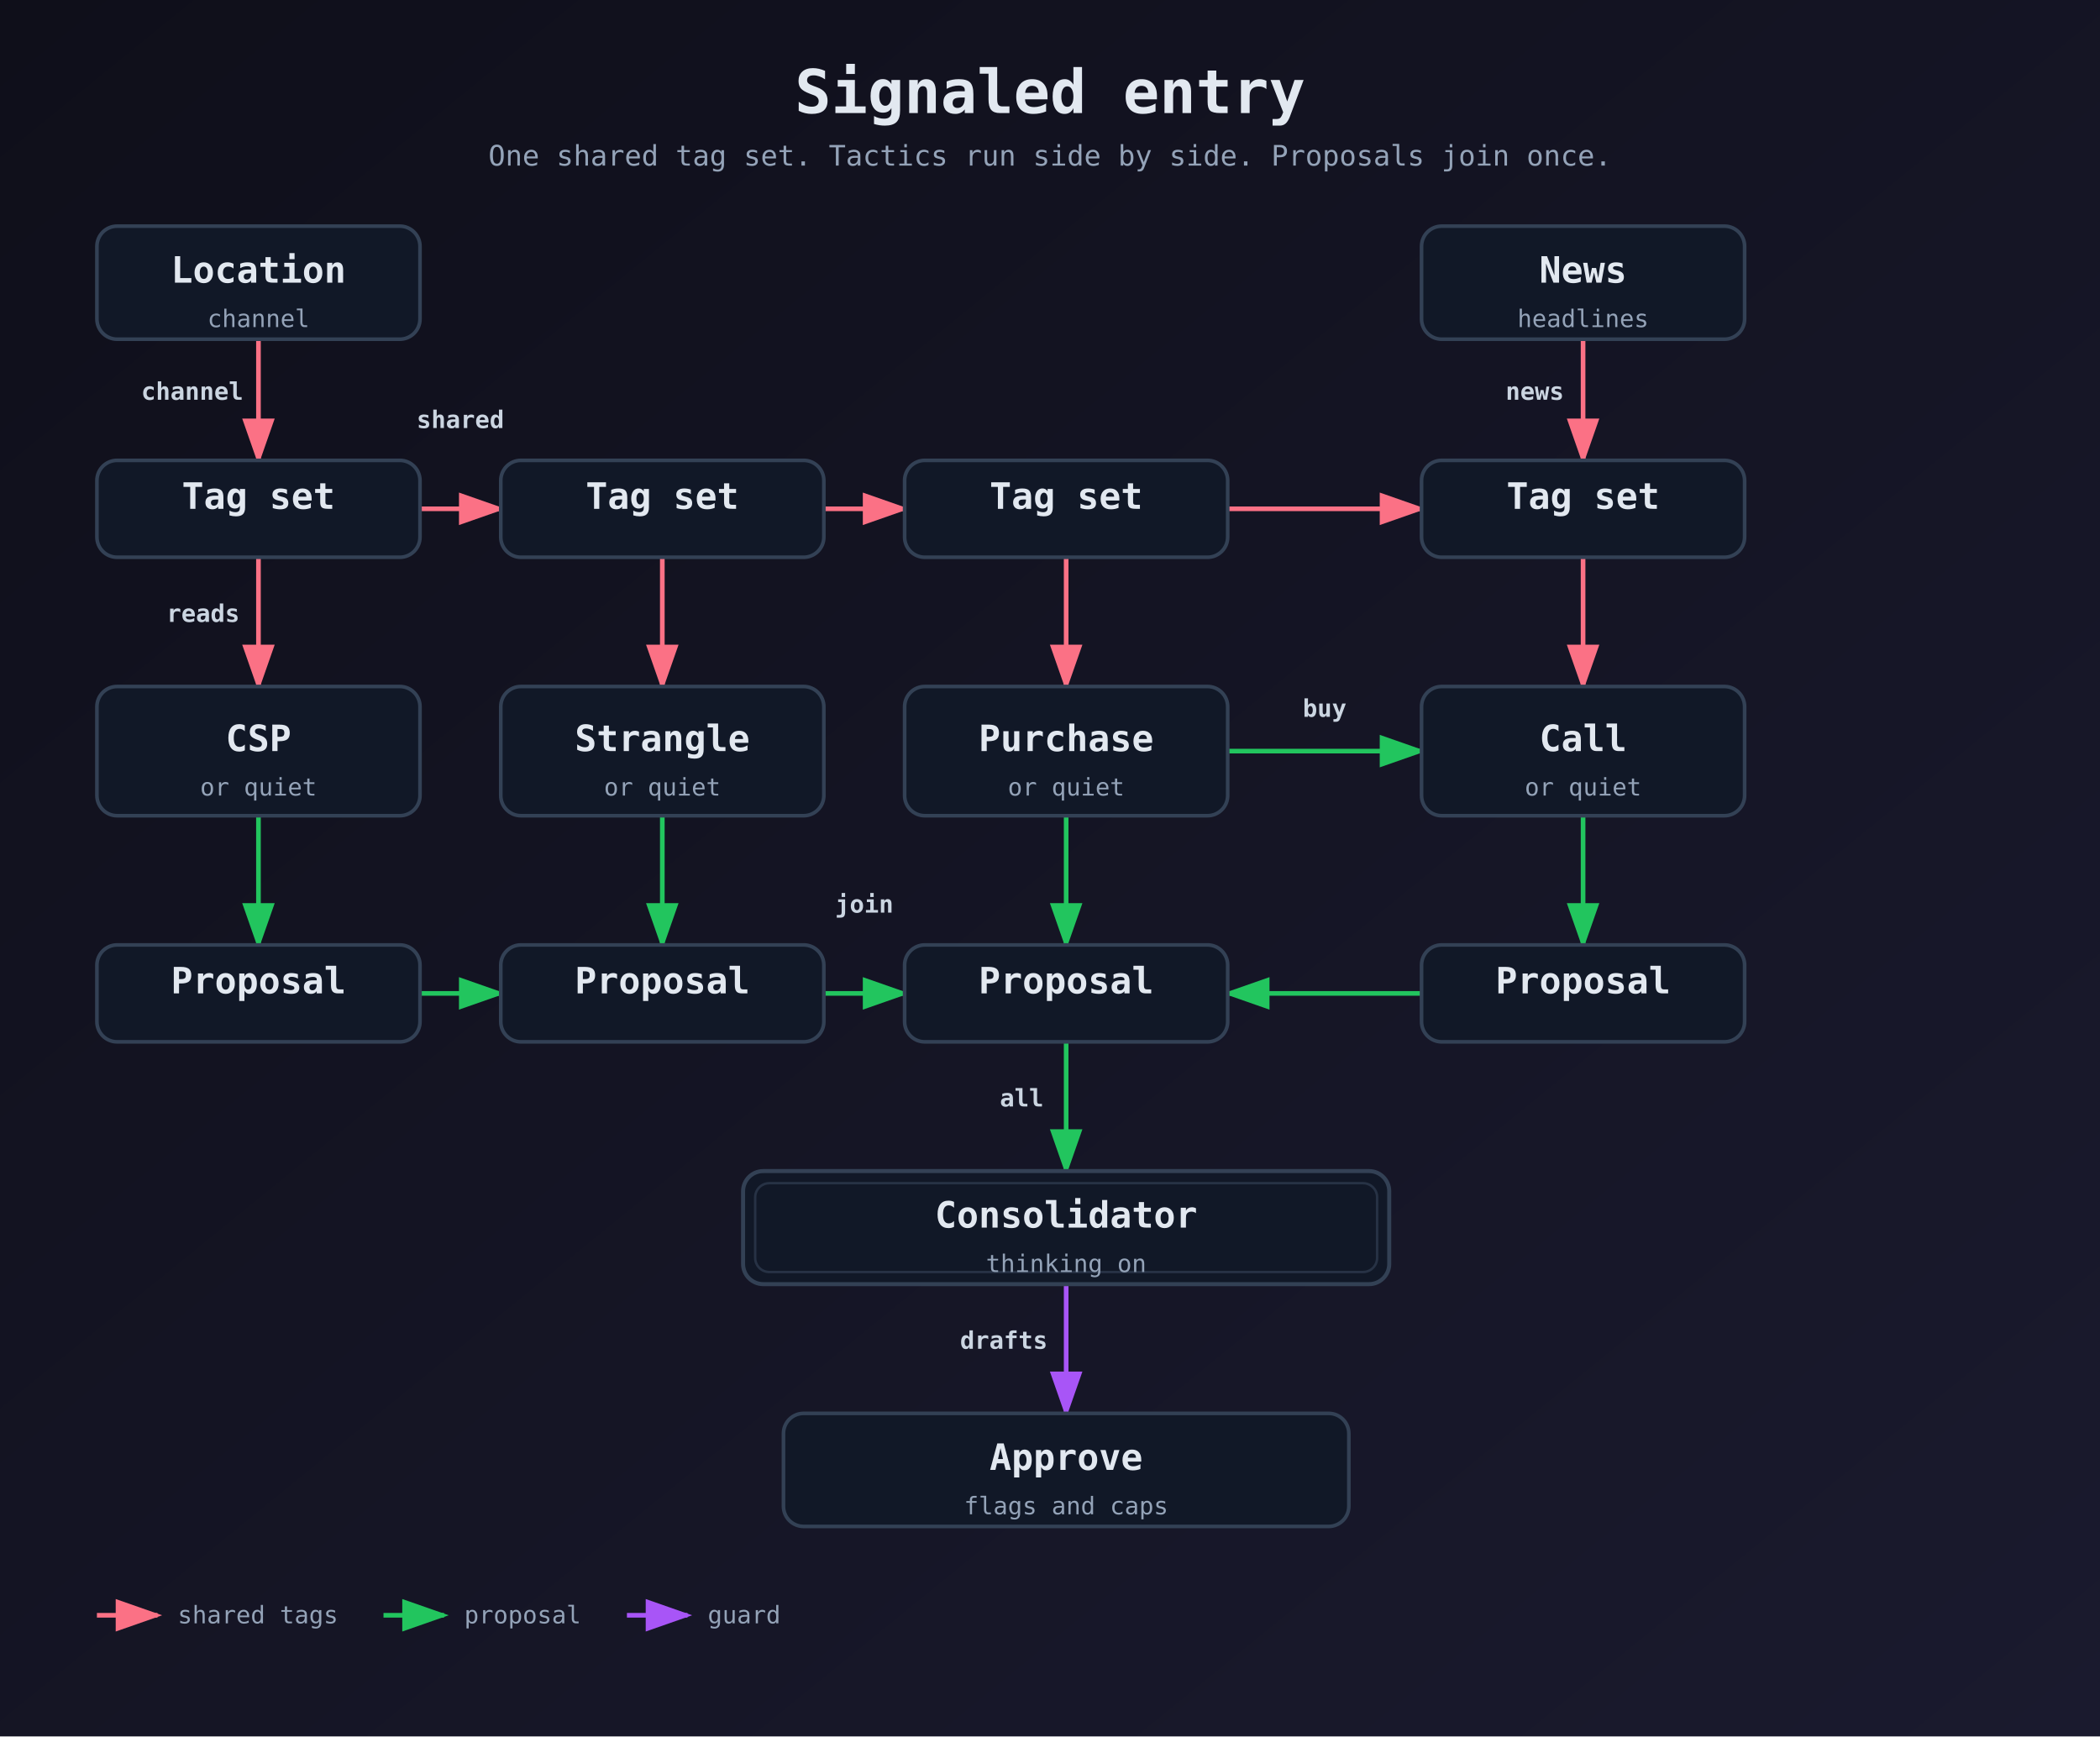
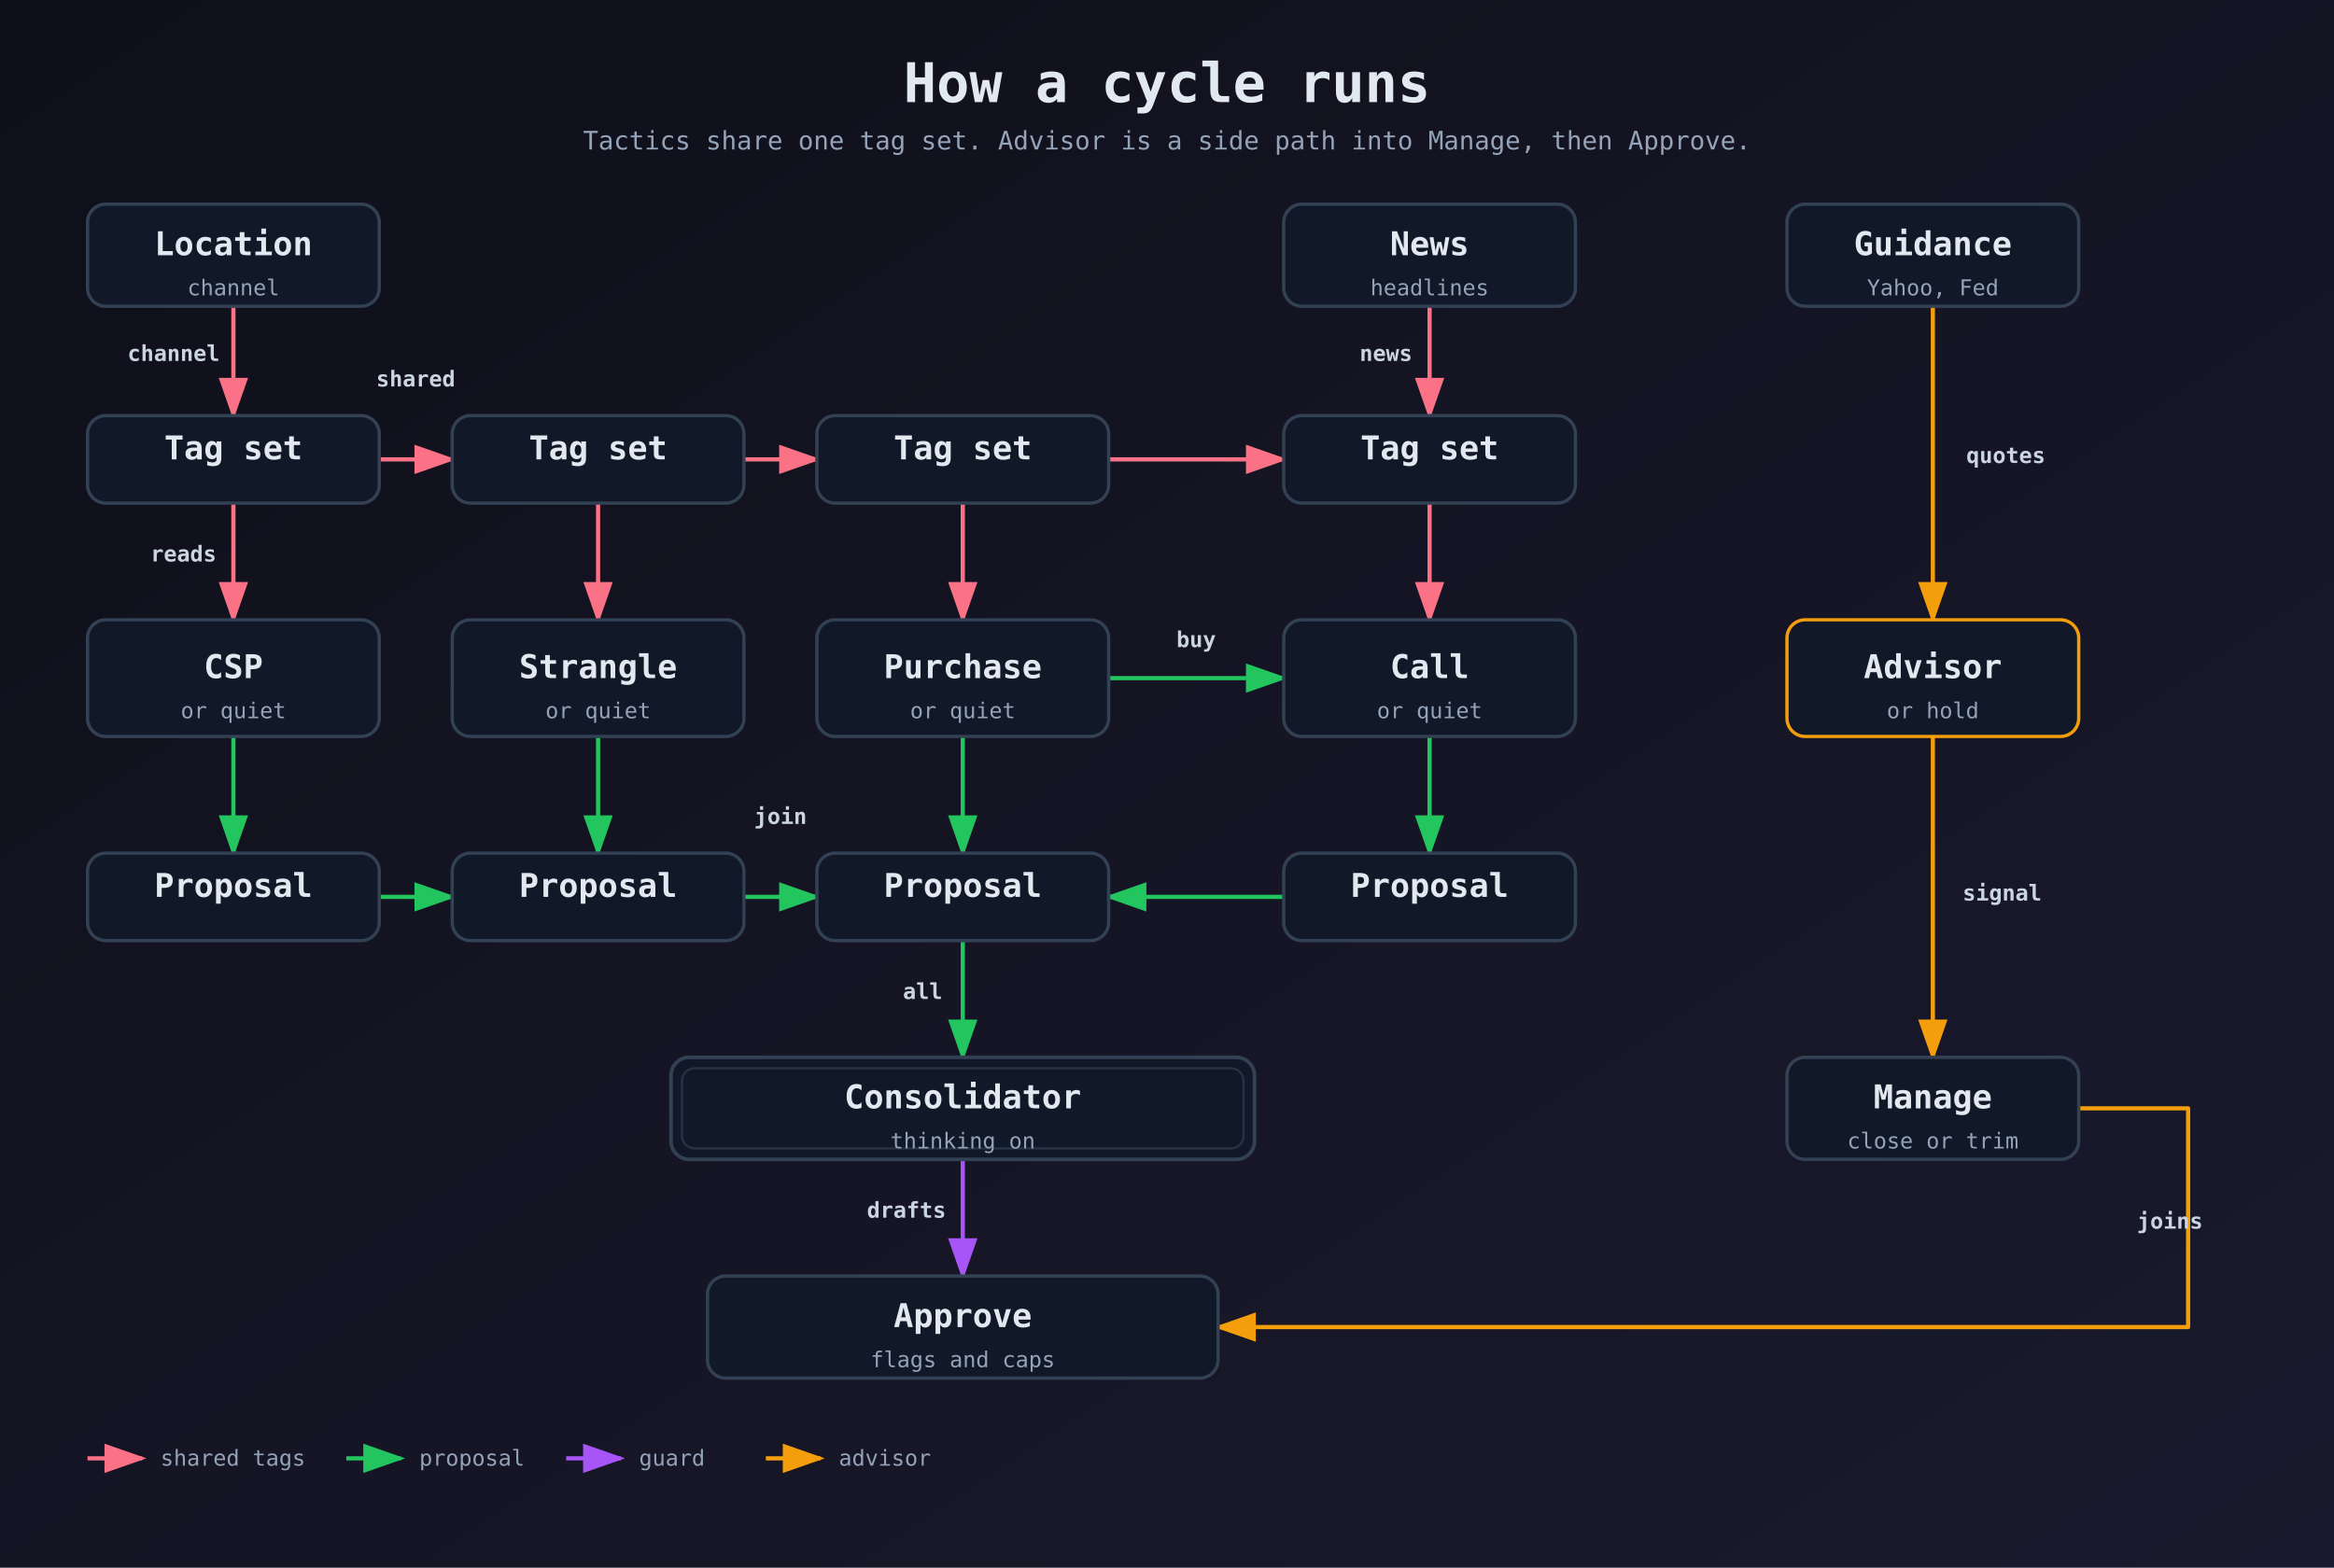
- <svg xmlns="http://www.w3.org/2000/svg" viewBox="0 0 1040 860" width="1040" height="860" data-generator="fireworks-tech-graph" data-schema-version="1" data-text-metrics="heuristic-v1" data-style-id="2" data-visual-theme="Dark Terminal" data-diagram-type="agent" data-motion-scene="" data-semantic-profile="generic" data-semantic-valid="true" data-quality-profile="showcase" data-max-bends-per-edge="2" data-max-total-bends="8" data-max-route-stretch="1.35" data-max-bridged-crossings="0" data-min-node-gap="40.0" data-min-container-gutter="20.0" data-min-label-clearance="4.0" data-min-segment-length="16.0">
+ <svg xmlns="http://www.w3.org/2000/svg" viewBox="0 0 1280 860" width="1280" height="860" data-generator="fireworks-tech-graph" data-schema-version="1" data-text-metrics="heuristic-v1" data-style-id="2" data-visual-theme="Dark Terminal" data-diagram-type="agent" data-motion-scene="" data-semantic-profile="generic" data-semantic-valid="true" data-quality-profile="showcase" data-max-bends-per-edge="2" data-max-total-bends="8" data-max-route-stretch="1.35" data-max-bridged-crossings="0" data-min-node-gap="40.0" data-min-container-gutter="20.0" data-min-label-clearance="4.0" data-min-segment-length="16.0">
  <defs>
    <marker id="arrowA" markerWidth="10" markerHeight="7" refX="9" refY="3.5" orient="auto">
      <polygon points="0 0, 10 3.5, 0 7" fill="#a855f7" />
    </marker>
    <marker id="arrowB" markerWidth="10" markerHeight="7" refX="9" refY="3.5" orient="auto">
      <polygon points="0 0, 10 3.5, 0 7" fill="#22c55e" />
    </marker>
    <marker id="arrowC" markerWidth="10" markerHeight="7" refX="9" refY="3.5" orient="auto">
      <polygon points="0 0, 10 3.5, 0 7" fill="#38bdf8" />
    </marker>
    <marker id="arrowE" markerWidth="10" markerHeight="7" refX="9" refY="3.5" orient="auto">
      <polygon points="0 0, 10 3.5, 0 7" fill="#fb7185" />
    </marker>
    <marker id="arrowF" markerWidth="10" markerHeight="7" refX="9" refY="3.5" orient="auto">
      <polygon points="0 0, 10 3.5, 0 7" fill="#f59e0b" />
    </marker>
    <marker id="arrowG" markerWidth="10" markerHeight="7" refX="9" refY="3.5" orient="auto">
      <polygon points="0 0, 10 3.5, 0 7" fill="#f97316" />
    </marker>
    <marker id="arrowH" markerWidth="10" markerHeight="7" refX="9" refY="3.5" orient="auto">
      <polygon points="0 0, 10 3.5, 0 7" fill="#94a3b8" />
    </marker>
    <linearGradient id="terminalGradient" x1="0%" y1="0%" x2="100%" y2="100%">
      <stop offset="0%" stop-color="#0f0f1a" />
      <stop offset="100%" stop-color="#1a1a2e" />
    </linearGradient>
    <filter id="glowBlue" x="-30%" y="-30%" width="160%" height="160%">
      <feDropShadow dx="0" dy="0" stdDeviation="5" flood-color="#3b82f6" flood-opacity="0.65" />
    </filter>
    <filter id="glowPurple" x="-30%" y="-30%" width="160%" height="160%">
      <feDropShadow dx="0" dy="0" stdDeviation="5" flood-color="#a855f7" flood-opacity="0.72" />
    </filter>
    <filter id="glowGreen" x="-30%" y="-30%" width="160%" height="160%">
      <feDropShadow dx="0" dy="0" stdDeviation="5" flood-color="#22c55e" flood-opacity="0.62" />
    </filter>
    <filter id="glowOrange" x="-30%" y="-30%" width="160%" height="160%">
      <feDropShadow dx="0" dy="0" stdDeviation="5" flood-color="#f97316" flood-opacity="0.62" />
    </filter>
    <style>
    text { font-family: 'SF Mono', 'Fira Code', Menlo, 'Microsoft YaHei', 'SimHei', monospace; }
    .title { font-size: 30px; font-weight: 700; fill: #e2e8f0; }
    .subtitle { font-size: 14px; font-weight: 500; fill: #94a3b8; }
    .section { font-size: 13px; font-weight: 700; fill: #38bdf8; letter-spacing: 1.4px; }
    .section-sub { font-size: 12px; font-weight: 500; fill: #64748b; }
    .node-title { font-weight: 700; fill: #e2e8f0; }
    .node-sub { font-size: 12px; font-weight: 500; fill: #94a3b8; }
    .node-type { font-size: 12px; font-weight: 700; fill: #64748b; letter-spacing: 0.08em; }
    .arrow-label { font-size: 12px; font-weight: 600; fill: #cbd5e1; }
    .legend { font-size: 12px; font-weight: 500; fill: #94a3b8; }
    .footnote { font-size: 12px; font-weight: 500; fill: #64748b; }
    .metric-label { font-size: 8.5px; font-weight: 700; fill: #64748b; text-transform: uppercase; }
    .metric-value { font-size: 9.5px; font-weight: 700; fill: #e2e8f0; }
    </style>
  </defs>
-   <rect data-graph-role="background" width="1040.0" height="860.0" fill="url(#terminalGradient)" />
-   <text x="520.0" y="56" text-anchor="middle" class="title">Signaled entry</text>
-   <text x="520.0" y="82" text-anchor="middle" class="subtitle">One shared tag set. Tactics run side by side. Proposals join once.</text>
+   <rect data-graph-role="background" width="1280.0" height="860.0" fill="url(#terminalGradient)" />
+   <text x="640.0" y="56" text-anchor="middle" class="title">How a cycle runs</text>
+   <text x="640.0" y="82" text-anchor="middle" class="subtitle">Tactics share one tag set. Advisor is a side path into Manage, then Approve.</text>
  <path id="loc-tag" data-graph-role="edge" data-edge-id="loc-tag" data-source="location" data-target="tag1" data-edge-kind="flow" data-topic-id="" data-flow="data" data-motion-role="" data-motion-stage="" data-motion-order="" data-protocol="" data-via="" data-critical-path-id="" data-critical-hop="" data-critical-hops="" data-critical="false" data-bends="0" data-route-stretch="1.0" data-bridges="" d="M 128,168 L 128,228" fill="none" stroke="#fb7185" stroke-width="2.3" stroke-linecap="round" stroke-linejoin="round" marker-end="url(#arrowE)" />
  <path id="news-tag" data-graph-role="edge" data-edge-id="news-tag" data-source="news" data-target="tag4" data-edge-kind="flow" data-topic-id="" data-flow="data" data-motion-role="" data-motion-stage="" data-motion-order="" data-protocol="" data-via="" data-critical-path-id="" data-critical-hop="" data-critical-hops="" data-critical="false" data-bends="0" data-route-stretch="1.0" data-bridges="" d="M 784,168 L 784,228" fill="none" stroke="#fb7185" stroke-width="2.3" stroke-linecap="round" stroke-linejoin="round" marker-end="url(#arrowE)" />
  <path id="tag-a" data-graph-role="edge" data-edge-id="tag-a" data-source="tag1" data-target="tag2" data-edge-kind="flow" data-topic-id="" data-flow="data" data-motion-role="" data-motion-stage="" data-motion-order="" data-protocol="" data-via="" data-critical-path-id="" data-critical-hop="" data-critical-hops="" data-critical="false" data-bends="0" data-route-stretch="1.0" data-bridges="" d="M 208,252 L 248,252" fill="none" stroke="#fb7185" stroke-width="2.3" stroke-linecap="round" stroke-linejoin="round" marker-end="url(#arrowE)" />
  <path id="tag-b" data-graph-role="edge" data-edge-id="tag-b" data-source="tag2" data-target="tag3" data-edge-kind="flow" data-topic-id="" data-flow="data" data-motion-role="" data-motion-stage="" data-motion-order="" data-protocol="" data-via="" data-critical-path-id="" data-critical-hop="" data-critical-hops="" data-critical="false" data-bends="0" data-route-stretch="1.0" data-bridges="" d="M 408,252 L 448,252" fill="none" stroke="#fb7185" stroke-width="2.3" stroke-linecap="round" stroke-linejoin="round" marker-end="url(#arrowE)" />
  <path id="tag-c" data-graph-role="edge" data-edge-id="tag-c" data-source="tag3" data-target="tag4" data-edge-kind="flow" data-topic-id="" data-flow="data" data-motion-role="" data-motion-stage="" data-motion-order="" data-protocol="" data-via="" data-critical-path-id="" data-critical-hop="" data-critical-hops="" data-critical="false" data-bends="0" data-route-stretch="1.0" data-bridges="" d="M 608,252 L 704,252" fill="none" stroke="#fb7185" stroke-width="2.3" stroke-linecap="round" stroke-linejoin="round" marker-end="url(#arrowE)" />
  <path id="read-csp" data-graph-role="edge" data-edge-id="read-csp" data-source="tag1" data-target="csp" data-edge-kind="flow" data-topic-id="" data-flow="data" data-motion-role="" data-motion-stage="" data-motion-order="" data-protocol="" data-via="" data-critical-path-id="" data-critical-hop="" data-critical-hops="" data-critical="false" data-bends="0" data-route-stretch="1.0" data-bridges="" d="M 128,276 L 128,340" fill="none" stroke="#fb7185" stroke-width="2.3" stroke-linecap="round" stroke-linejoin="round" marker-end="url(#arrowE)" />
  <path id="read-strangle" data-graph-role="edge" data-edge-id="read-strangle" data-source="tag2" data-target="strangle" data-edge-kind="flow" data-topic-id="" data-flow="data" data-motion-role="" data-motion-stage="" data-motion-order="" data-protocol="" data-via="" data-critical-path-id="" data-critical-hop="" data-critical-hops="" data-critical="false" data-bends="0" data-route-stretch="1.0" data-bridges="" d="M 328,276 L 328,340" fill="none" stroke="#fb7185" stroke-width="2.3" stroke-linecap="round" stroke-linejoin="round" marker-end="url(#arrowE)" />
  <path id="read-purchase" data-graph-role="edge" data-edge-id="read-purchase" data-source="tag3" data-target="purchase" data-edge-kind="flow" data-topic-id="" data-flow="data" data-motion-role="" data-motion-stage="" data-motion-order="" data-protocol="" data-via="" data-critical-path-id="" data-critical-hop="" data-critical-hops="" data-critical="false" data-bends="0" data-route-stretch="1.0" data-bridges="" d="M 528,276 L 528,340" fill="none" stroke="#fb7185" stroke-width="2.3" stroke-linecap="round" stroke-linejoin="round" marker-end="url(#arrowE)" />
  <path id="read-call" data-graph-role="edge" data-edge-id="read-call" data-source="tag4" data-target="call" data-edge-kind="flow" data-topic-id="" data-flow="data" data-motion-role="" data-motion-stage="" data-motion-order="" data-protocol="" data-via="" data-critical-path-id="" data-critical-hop="" data-critical-hops="" data-critical="false" data-bends="0" data-route-stretch="1.0" data-bridges="" d="M 784,276 L 784,340" fill="none" stroke="#fb7185" stroke-width="2.3" stroke-linecap="round" stroke-linejoin="round" marker-end="url(#arrowE)" />
  <path id="see-buy" data-graph-role="edge" data-edge-id="see-buy" data-source="purchase" data-target="call" data-edge-kind="flow" data-topic-id="" data-flow="write" data-motion-role="" data-motion-stage="" data-motion-order="" data-protocol="" data-via="" data-critical-path-id="" data-critical-hop="" data-critical-hops="" data-critical="false" data-bends="0" data-route-stretch="1.0" data-bridges="" d="M 608,372 L 704,372" fill="none" stroke="#22c55e" stroke-width="2.3" stroke-linecap="round" stroke-linejoin="round" marker-end="url(#arrowB)" />
  <path id="out-csp" data-graph-role="edge" data-edge-id="out-csp" data-source="csp" data-target="prop1" data-edge-kind="flow" data-topic-id="" data-flow="write" data-motion-role="" data-motion-stage="" data-motion-order="" data-protocol="" data-via="" data-critical-path-id="" data-critical-hop="" data-critical-hops="" data-critical="false" data-bends="0" data-route-stretch="1.0" data-bridges="" d="M 128,404 L 128,468" fill="none" stroke="#22c55e" stroke-width="2.3" stroke-linecap="round" stroke-linejoin="round" marker-end="url(#arrowB)" />
  <path id="out-strangle" data-graph-role="edge" data-edge-id="out-strangle" data-source="strangle" data-target="prop2" data-edge-kind="flow" data-topic-id="" data-flow="write" data-motion-role="" data-motion-stage="" data-motion-order="" data-protocol="" data-via="" data-critical-path-id="" data-critical-hop="" data-critical-hops="" data-critical="false" data-bends="0" data-route-stretch="1.0" data-bridges="" d="M 328,404 L 328,468" fill="none" stroke="#22c55e" stroke-width="2.3" stroke-linecap="round" stroke-linejoin="round" marker-end="url(#arrowB)" />
  <path id="out-purchase" data-graph-role="edge" data-edge-id="out-purchase" data-source="purchase" data-target="prop3" data-edge-kind="flow" data-topic-id="" data-flow="write" data-motion-role="" data-motion-stage="" data-motion-order="" data-protocol="" data-via="" data-critical-path-id="" data-critical-hop="" data-critical-hops="" data-critical="false" data-bends="0" data-route-stretch="1.0" data-bridges="" d="M 528,404 L 528,468" fill="none" stroke="#22c55e" stroke-width="2.3" stroke-linecap="round" stroke-linejoin="round" marker-end="url(#arrowB)" />
  <path id="out-call" data-graph-role="edge" data-edge-id="out-call" data-source="call" data-target="prop4" data-edge-kind="flow" data-topic-id="" data-flow="write" data-motion-role="" data-motion-stage="" data-motion-order="" data-protocol="" data-via="" data-critical-path-id="" data-critical-hop="" data-critical-hops="" data-critical="false" data-bends="0" data-route-stretch="1.0" data-bridges="" d="M 784,404 L 784,468" fill="none" stroke="#22c55e" stroke-width="2.3" stroke-linecap="round" stroke-linejoin="round" marker-end="url(#arrowB)" />
  <path id="join-a" data-graph-role="edge" data-edge-id="join-a" data-source="prop1" data-target="prop2" data-edge-kind="flow" data-topic-id="" data-flow="write" data-motion-role="" data-motion-stage="" data-motion-order="" data-protocol="" data-via="" data-critical-path-id="" data-critical-hop="" data-critical-hops="" data-critical="false" data-bends="0" data-route-stretch="1.0" data-bridges="" d="M 208,492 L 248,492" fill="none" stroke="#22c55e" stroke-width="2.3" stroke-linecap="round" stroke-linejoin="round" marker-end="url(#arrowB)" />
  <path id="join-b" data-graph-role="edge" data-edge-id="join-b" data-source="prop2" data-target="prop3" data-edge-kind="flow" data-topic-id="" data-flow="write" data-motion-role="" data-motion-stage="" data-motion-order="" data-protocol="" data-via="" data-critical-path-id="" data-critical-hop="" data-critical-hops="" data-critical="false" data-bends="0" data-route-stretch="1.0" data-bridges="" d="M 408,492 L 448,492" fill="none" stroke="#22c55e" stroke-width="2.3" stroke-linecap="round" stroke-linejoin="round" marker-end="url(#arrowB)" />
  <path id="join-c" data-graph-role="edge" data-edge-id="join-c" data-source="prop4" data-target="prop3" data-edge-kind="flow" data-topic-id="" data-flow="write" data-motion-role="" data-motion-stage="" data-motion-order="" data-protocol="" data-via="" data-critical-path-id="" data-critical-hop="" data-critical-hops="" data-critical="false" data-bends="0" data-route-stretch="1.0" data-bridges="" d="M 704,492 L 608,492" fill="none" stroke="#22c55e" stroke-width="2.3" stroke-linecap="round" stroke-linejoin="round" marker-end="url(#arrowB)" />
  <path id="to-con" data-graph-role="edge" data-edge-id="to-con" data-source="prop3" data-target="consolidator" data-edge-kind="flow" data-topic-id="" data-flow="write" data-motion-role="" data-motion-stage="" data-motion-order="" data-protocol="" data-via="" data-critical-path-id="" data-critical-hop="" data-critical-hops="" data-critical="false" data-bends="0" data-route-stretch="1.0" data-bridges="" d="M 528,516 L 528,580" fill="none" stroke="#22c55e" stroke-width="2.3" stroke-linecap="round" stroke-linejoin="round" marker-end="url(#arrowB)" />
  <path id="to-approve" data-graph-role="edge" data-edge-id="to-approve" data-source="consolidator" data-target="approve" data-edge-kind="flow" data-topic-id="" data-flow="control" data-motion-role="" data-motion-stage="" data-motion-order="" data-protocol="" data-via="" data-critical-path-id="" data-critical-hop="" data-critical-hops="" data-critical="false" data-bends="0" data-route-stretch="1.0" data-bridges="" d="M 528,636 L 528,700" fill="none" stroke="#a855f7" stroke-width="2.3" stroke-linecap="round" stroke-linejoin="round" marker-end="url(#arrowA)" />
+   <path id="guide-advisor" data-graph-role="edge" data-edge-id="guide-advisor" data-source="guidance" data-target="advisor" data-edge-kind="flow" data-topic-id="" data-flow="data" data-motion-role="" data-motion-stage="" data-motion-order="" data-protocol="" data-via="" data-critical-path-id="" data-critical-hop="" data-critical-hops="" data-critical="false" data-bends="0" data-route-stretch="1.0" data-bridges="" d="M 1060,168 L 1060,340" fill="none" stroke="#f59e0b" stroke-width="2.3" stroke-linecap="round" stroke-linejoin="round" marker-end="url(#arrowF)" />
+   <path id="advisor-manage" data-graph-role="edge" data-edge-id="advisor-manage" data-source="advisor" data-target="manage" data-edge-kind="flow" data-topic-id="" data-flow="write" data-motion-role="" data-motion-stage="" data-motion-order="" data-protocol="" data-via="" data-critical-path-id="" data-critical-hop="" data-critical-hops="" data-critical="false" data-bends="0" data-route-stretch="1.0" data-bridges="" d="M 1060,404 L 1060,580" fill="none" stroke="#f59e0b" stroke-width="2.3" stroke-linecap="round" stroke-linejoin="round" marker-end="url(#arrowF)" />
+   <path id="manage-approve" data-graph-role="edge" data-edge-id="manage-approve" data-source="manage" data-target="approve" data-edge-kind="flow" data-topic-id="" data-flow="control" data-motion-role="" data-motion-stage="" data-motion-order="" data-protocol="" data-via="" data-critical-path-id="" data-critical-hop="" data-critical-hops="" data-critical="false" data-bends="2" data-route-stretch="1.2" data-bridges="" d="M 1140,608 L 1200,608 L 1200,728 L 668,728" fill="none" stroke="#f59e0b" stroke-width="2.3" stroke-linecap="round" stroke-linejoin="round" marker-end="url(#arrowF)" />
  <g id="node-location" data-graph-role="node" data-node-id="location" data-semantic-role="rect" data-motion-role="" data-motion-stage="" data-motion-order="" data-parent="" data-deployment-id="" data-topic-id="" data-span-id="" data-station-order="" data-status="" data-start-ms="" data-duration-ms="" data-parent-span="" data-graph-bounds="48,112,208,168">
    <rect x="48.0" y="112.0" width="160.0" height="56.0" rx="10.0" fill="#111827" stroke="#334155" stroke-width="1.8" />
    <text x="128.0" y="140.0" text-anchor="middle" class="node-title" font-size="18.0">Location</text>
    <text x="128.0" y="162.0" text-anchor="middle" class="node-sub">channel</text>
  </g>
  <g id="node-news" data-graph-role="node" data-node-id="news" data-semantic-role="rect" data-motion-role="" data-motion-stage="" data-motion-order="" data-parent="" data-deployment-id="" data-topic-id="" data-span-id="" data-station-order="" data-status="" data-start-ms="" data-duration-ms="" data-parent-span="" data-graph-bounds="704,112,864,168">
    <rect x="704.0" y="112.0" width="160.0" height="56.0" rx="10.0" fill="#111827" stroke="#334155" stroke-width="1.8" />
    <text x="784.0" y="140.0" text-anchor="middle" class="node-title" font-size="18.0">News</text>
    <text x="784.0" y="162.0" text-anchor="middle" class="node-sub">headlines</text>
  </g>
  <g id="node-tag1" data-graph-role="node" data-node-id="tag1" data-semantic-role="rect" data-motion-role="" data-motion-stage="" data-motion-order="" data-parent="" data-deployment-id="" data-topic-id="" data-span-id="" data-station-order="" data-status="" data-start-ms="" data-duration-ms="" data-parent-span="" data-graph-bounds="48,228,208,276">
    <rect x="48.0" y="228.0" width="160.0" height="48.0" rx="10.0" fill="#111827" stroke="#334155" stroke-width="1.8" />
    <text x="128.0" y="252.0" text-anchor="middle" class="node-title" font-size="18.0">Tag set</text>
  </g>
  <g id="node-tag2" data-graph-role="node" data-node-id="tag2" data-semantic-role="rect" data-motion-role="" data-motion-stage="" data-motion-order="" data-parent="" data-deployment-id="" data-topic-id="" data-span-id="" data-station-order="" data-status="" data-start-ms="" data-duration-ms="" data-parent-span="" data-graph-bounds="248,228,408,276">
    <rect x="248.0" y="228.0" width="160.0" height="48.0" rx="10.0" fill="#111827" stroke="#334155" stroke-width="1.8" />
    <text x="328.0" y="252.0" text-anchor="middle" class="node-title" font-size="18.0">Tag set</text>
  </g>
  <g id="node-tag3" data-graph-role="node" data-node-id="tag3" data-semantic-role="rect" data-motion-role="" data-motion-stage="" data-motion-order="" data-parent="" data-deployment-id="" data-topic-id="" data-span-id="" data-station-order="" data-status="" data-start-ms="" data-duration-ms="" data-parent-span="" data-graph-bounds="448,228,608,276">
    <rect x="448.0" y="228.0" width="160.0" height="48.0" rx="10.0" fill="#111827" stroke="#334155" stroke-width="1.8" />
    <text x="528.0" y="252.0" text-anchor="middle" class="node-title" font-size="18.0">Tag set</text>
  </g>
  <g id="node-tag4" data-graph-role="node" data-node-id="tag4" data-semantic-role="rect" data-motion-role="" data-motion-stage="" data-motion-order="" data-parent="" data-deployment-id="" data-topic-id="" data-span-id="" data-station-order="" data-status="" data-start-ms="" data-duration-ms="" data-parent-span="" data-graph-bounds="704,228,864,276">
    <rect x="704.0" y="228.0" width="160.0" height="48.0" rx="10.0" fill="#111827" stroke="#334155" stroke-width="1.8" />
    <text x="784.0" y="252.0" text-anchor="middle" class="node-title" font-size="18.0">Tag set</text>
  </g>
  <g id="node-csp" data-graph-role="node" data-node-id="csp" data-semantic-role="rect" data-motion-role="" data-motion-stage="" data-motion-order="" data-parent="" data-deployment-id="" data-topic-id="" data-span-id="" data-station-order="" data-status="" data-start-ms="" data-duration-ms="" data-parent-span="" data-graph-bounds="48,340,208,404">
    <rect x="48.0" y="340.0" width="160.0" height="64.0" rx="10.0" fill="#111827" stroke="#334155" stroke-width="1.8" />
    <text x="128.0" y="372.0" text-anchor="middle" class="node-title" font-size="18.0">CSP</text>
    <text x="128.0" y="394.0" text-anchor="middle" class="node-sub">or quiet</text>
  </g>
  <g id="node-strangle" data-graph-role="node" data-node-id="strangle" data-semantic-role="rect" data-motion-role="" data-motion-stage="" data-motion-order="" data-parent="" data-deployment-id="" data-topic-id="" data-span-id="" data-station-order="" data-status="" data-start-ms="" data-duration-ms="" data-parent-span="" data-graph-bounds="248,340,408,404">
    <rect x="248.0" y="340.0" width="160.0" height="64.0" rx="10.0" fill="#111827" stroke="#334155" stroke-width="1.8" />
    <text x="328.0" y="372.0" text-anchor="middle" class="node-title" font-size="18.0">Strangle</text>
    <text x="328.0" y="394.0" text-anchor="middle" class="node-sub">or quiet</text>
  </g>
  <g id="node-purchase" data-graph-role="node" data-node-id="purchase" data-semantic-role="rect" data-motion-role="" data-motion-stage="" data-motion-order="" data-parent="" data-deployment-id="" data-topic-id="" data-span-id="" data-station-order="" data-status="" data-start-ms="" data-duration-ms="" data-parent-span="" data-graph-bounds="448,340,608,404">
    <rect x="448.0" y="340.0" width="160.0" height="64.0" rx="10.0" fill="#111827" stroke="#334155" stroke-width="1.8" />
    <text x="528.0" y="372.0" text-anchor="middle" class="node-title" font-size="18.0">Purchase</text>
    <text x="528.0" y="394.0" text-anchor="middle" class="node-sub">or quiet</text>
  </g>
  <g id="node-call" data-graph-role="node" data-node-id="call" data-semantic-role="rect" data-motion-role="" data-motion-stage="" data-motion-order="" data-parent="" data-deployment-id="" data-topic-id="" data-span-id="" data-station-order="" data-status="" data-start-ms="" data-duration-ms="" data-parent-span="" data-graph-bounds="704,340,864,404">
    <rect x="704.0" y="340.0" width="160.0" height="64.0" rx="10.0" fill="#111827" stroke="#334155" stroke-width="1.8" />
    <text x="784.0" y="372.0" text-anchor="middle" class="node-title" font-size="18.0">Call</text>
    <text x="784.0" y="394.0" text-anchor="middle" class="node-sub">or quiet</text>
  </g>
  <g id="node-prop1" data-graph-role="node" data-node-id="prop1" data-semantic-role="rect" data-motion-role="" data-motion-stage="" data-motion-order="" data-parent="" data-deployment-id="" data-topic-id="" data-span-id="" data-station-order="" data-status="" data-start-ms="" data-duration-ms="" data-parent-span="" data-graph-bounds="48,468,208,516">
    <rect x="48.0" y="468.0" width="160.0" height="48.0" rx="10.0" fill="#111827" stroke="#334155" stroke-width="1.8" />
    <text x="128.0" y="492.0" text-anchor="middle" class="node-title" font-size="18.0">Proposal</text>
  </g>
  <g id="node-prop2" data-graph-role="node" data-node-id="prop2" data-semantic-role="rect" data-motion-role="" data-motion-stage="" data-motion-order="" data-parent="" data-deployment-id="" data-topic-id="" data-span-id="" data-station-order="" data-status="" data-start-ms="" data-duration-ms="" data-parent-span="" data-graph-bounds="248,468,408,516">
    <rect x="248.0" y="468.0" width="160.0" height="48.0" rx="10.0" fill="#111827" stroke="#334155" stroke-width="1.8" />
    <text x="328.0" y="492.0" text-anchor="middle" class="node-title" font-size="18.0">Proposal</text>
  </g>
  <g id="node-prop3" data-graph-role="node" data-node-id="prop3" data-semantic-role="rect" data-motion-role="" data-motion-stage="" data-motion-order="" data-parent="" data-deployment-id="" data-topic-id="" data-span-id="" data-station-order="" data-status="" data-start-ms="" data-duration-ms="" data-parent-span="" data-graph-bounds="448,468,608,516">
    <rect x="448.0" y="468.0" width="160.0" height="48.0" rx="10.0" fill="#111827" stroke="#334155" stroke-width="1.8" />
    <text x="528.0" y="492.0" text-anchor="middle" class="node-title" font-size="18.0">Proposal</text>
  </g>
  <g id="node-prop4" data-graph-role="node" data-node-id="prop4" data-semantic-role="rect" data-motion-role="" data-motion-stage="" data-motion-order="" data-parent="" data-deployment-id="" data-topic-id="" data-span-id="" data-station-order="" data-status="" data-start-ms="" data-duration-ms="" data-parent-span="" data-graph-bounds="704,468,864,516">
    <rect x="704.0" y="468.0" width="160.0" height="48.0" rx="10.0" fill="#111827" stroke="#334155" stroke-width="1.8" />
    <text x="784.0" y="492.0" text-anchor="middle" class="node-title" font-size="18.0">Proposal</text>
  </g>
  <g id="node-consolidator" data-graph-role="node" data-node-id="consolidator" data-semantic-role="double_rect" data-motion-role="" data-motion-stage="" data-motion-order="" data-parent="" data-deployment-id="" data-topic-id="" data-span-id="" data-station-order="" data-status="" data-start-ms="" data-duration-ms="" data-parent-span="" data-graph-bounds="368,580,688,636">
    <rect x="368.0" y="580.0" width="320.0" height="56.0" rx="10.0" fill="#111827" stroke="#334155" stroke-width="2.0" />
    <rect x="374.0" y="586.0" width="308.0" height="44.0" rx="7.0" fill="none" stroke="#334155" stroke-width="1.2" opacity="0.65" />
    <text x="528.0" y="608.0" text-anchor="middle" class="node-title" font-size="18.0">Consolidator</text>
    <text x="528.0" y="630.0" text-anchor="middle" class="node-sub">thinking on</text>
  </g>
+   <g id="node-guidance" data-graph-role="node" data-node-id="guidance" data-semantic-role="rect" data-motion-role="" data-motion-stage="" data-motion-order="" data-parent="" data-deployment-id="" data-topic-id="" data-span-id="" data-station-order="" data-status="" data-start-ms="" data-duration-ms="" data-parent-span="" data-graph-bounds="980,112,1140,168">
+     <rect x="980.0" y="112.0" width="160.0" height="56.0" rx="10.0" fill="#111827" stroke="#334155" stroke-width="1.8" />
+     <text x="1060.0" y="140.0" text-anchor="middle" class="node-title" font-size="18.0">Guidance</text>
+     <text x="1060.0" y="162.0" text-anchor="middle" class="node-sub">Yahoo, Fed</text>
+   </g>
+   <g id="node-advisor" data-graph-role="node" data-node-id="advisor" data-semantic-role="rect" data-motion-role="" data-motion-stage="" data-motion-order="" data-parent="" data-deployment-id="" data-topic-id="" data-span-id="" data-station-order="" data-status="" data-start-ms="" data-duration-ms="" data-parent-span="" data-graph-bounds="980,340,1140,404">
+     <rect x="980.0" y="340.0" width="160.0" height="64.0" rx="10.0" fill="#111827" stroke="#f59e0b" stroke-width="1.8" />
+     <text x="1060.0" y="372.0" text-anchor="middle" class="node-title" font-size="18.0">Advisor</text>
+     <text x="1060.0" y="394.0" text-anchor="middle" class="node-sub">or hold</text>
+   </g>
+   <g id="node-manage" data-graph-role="node" data-node-id="manage" data-semantic-role="rect" data-motion-role="" data-motion-stage="" data-motion-order="" data-parent="" data-deployment-id="" data-topic-id="" data-span-id="" data-station-order="" data-status="" data-start-ms="" data-duration-ms="" data-parent-span="" data-graph-bounds="980,580,1140,636">
+     <rect x="980.0" y="580.0" width="160.0" height="56.0" rx="10.0" fill="#111827" stroke="#334155" stroke-width="1.8" />
+     <text x="1060.0" y="608.0" text-anchor="middle" class="node-title" font-size="18.0">Manage</text>
+     <text x="1060.0" y="630.0" text-anchor="middle" class="node-sub">close or trim</text>
+   </g>
  <g id="node-approve" data-graph-role="node" data-node-id="approve" data-semantic-role="rect" data-motion-role="" data-motion-stage="" data-motion-order="" data-parent="" data-deployment-id="" data-topic-id="" data-span-id="" data-station-order="" data-status="" data-start-ms="" data-duration-ms="" data-parent-span="" data-graph-bounds="388,700,668,756">
    <rect x="388.0" y="700.0" width="280.0" height="56.0" rx="10.0" fill="#111827" stroke="#334155" stroke-width="1.8" />
    <text x="528.0" y="728.0" text-anchor="middle" class="node-title" font-size="18.0">Approve</text>
    <text x="528.0" y="750.0" text-anchor="middle" class="node-sub">flags and caps</text>
  </g>
  <g id="loc-tag-label" data-graph-role="label" data-owner="loc-tag" data-graph-bounds="65.4,184,125,204">
    <text x="95.2" y="198.0" text-anchor="middle" class="arrow-label">channel</text>
  </g>
  <g id="news-tag-label" data-graph-role="label" data-owner="news-tag" data-graph-bounds="739.16,184,781,204">
    <text x="760.08" y="198.0" text-anchor="middle" class="arrow-label">news</text>
  </g>
  <g id="tag-a-label" data-graph-role="label" data-owner="tag-a" data-graph-bounds="200.12,198,255.88,218">
    <text x="228.0" y="212.0" text-anchor="middle" class="arrow-label">shared</text>
  </g>
  <g id="read-csp-label" data-graph-role="label" data-owner="read-csp" data-graph-bounds="76.2,294,125,314">
    <text x="100.6" y="308.0" text-anchor="middle" class="arrow-label">reads</text>
  </g>
  <g id="see-buy-label" data-graph-role="label" data-owner="see-buy" data-graph-bounds="638,341,674,361">
    <text x="656.0" y="355.0" text-anchor="middle" class="arrow-label">buy</text>
  </g>
  <g id="join-b-label" data-graph-role="label" data-owner="join-b" data-graph-bounds="408.64,438,447.36,458">
    <text x="428.0" y="452.0" text-anchor="middle" class="arrow-label">join</text>
  </g>
  <g id="to-con-label" data-graph-role="label" data-owner="to-con" data-graph-bounds="488,534,524,554">
    <text x="506.0" y="548.0" text-anchor="middle" class="arrow-label">all</text>
  </g>
  <g id="to-approve-label" data-graph-role="label" data-owner="to-approve" data-graph-bounds="469.24,654,525,674">
    <text x="497.12" y="668.0" text-anchor="middle" class="arrow-label">drafts</text>
  </g>
+   <g id="guide-advisor-label" data-graph-role="label" data-owner="guide-advisor" data-graph-bounds="1072,240,1128,260">
+     <text x="1100.0" y="254.0" text-anchor="middle" class="arrow-label">quotes</text>
+   </g>
+   <g id="advisor-manage-label" data-graph-role="label" data-owner="advisor-manage" data-graph-bounds="1072,480,1124,500">
+     <text x="1098.0" y="494.0" text-anchor="middle" class="arrow-label">signal</text>
+   </g>
+   <g id="manage-approve-label" data-graph-role="label" data-owner="manage-approve" data-graph-bounds="1164,660,1216,680">
+     <text x="1190.0" y="674.0" text-anchor="middle" class="arrow-label">joins</text>
+   </g>
  <g id="legend" data-graph-role="legend">
-     <rect id="legend-zone" data-graph-role="reserved" data-reserved-kind="legend" x="38" y="786" width="367.28" height="46" rx="10" fill="none" stroke="none" />
+     <rect id="legend-zone" data-graph-role="reserved" data-reserved-kind="legend" x="38" y="786" width="520" height="46" rx="10" fill="none" stroke="none" />
    <line data-graph-role="decoration" x1="48.0" y1="800.0" x2="78.0" y2="800.0" stroke="#fb7185" stroke-width="2.3" marker-end="url(#arrowE)" />
    <text data-graph-role="decoration" x="88.0" y="804.0" class="legend">shared tags</text>
    <line data-graph-role="decoration" x1="189.92" y1="800.0" x2="219.92" y2="800.0" stroke="#22c55e" stroke-width="2.3" marker-end="url(#arrowB)" />
    <text data-graph-role="decoration" x="229.92" y="804.0" class="legend">proposal</text>
    <line data-graph-role="decoration" x1="310.48" y1="800.0" x2="340.48" y2="800.0" stroke="#a855f7" stroke-width="2.3" marker-end="url(#arrowA)" />
    <text data-graph-role="decoration" x="350.48" y="804.0" class="legend">guard</text>
+     <line data-graph-role="decoration" x1="420.0" y1="800.0" x2="450.0" y2="800.0" stroke="#f59e0b" stroke-width="2.3" marker-end="url(#arrowF)" />
+     <text data-graph-role="decoration" x="460.0" y="804.0" class="legend">advisor</text>
  </g>
</svg>
